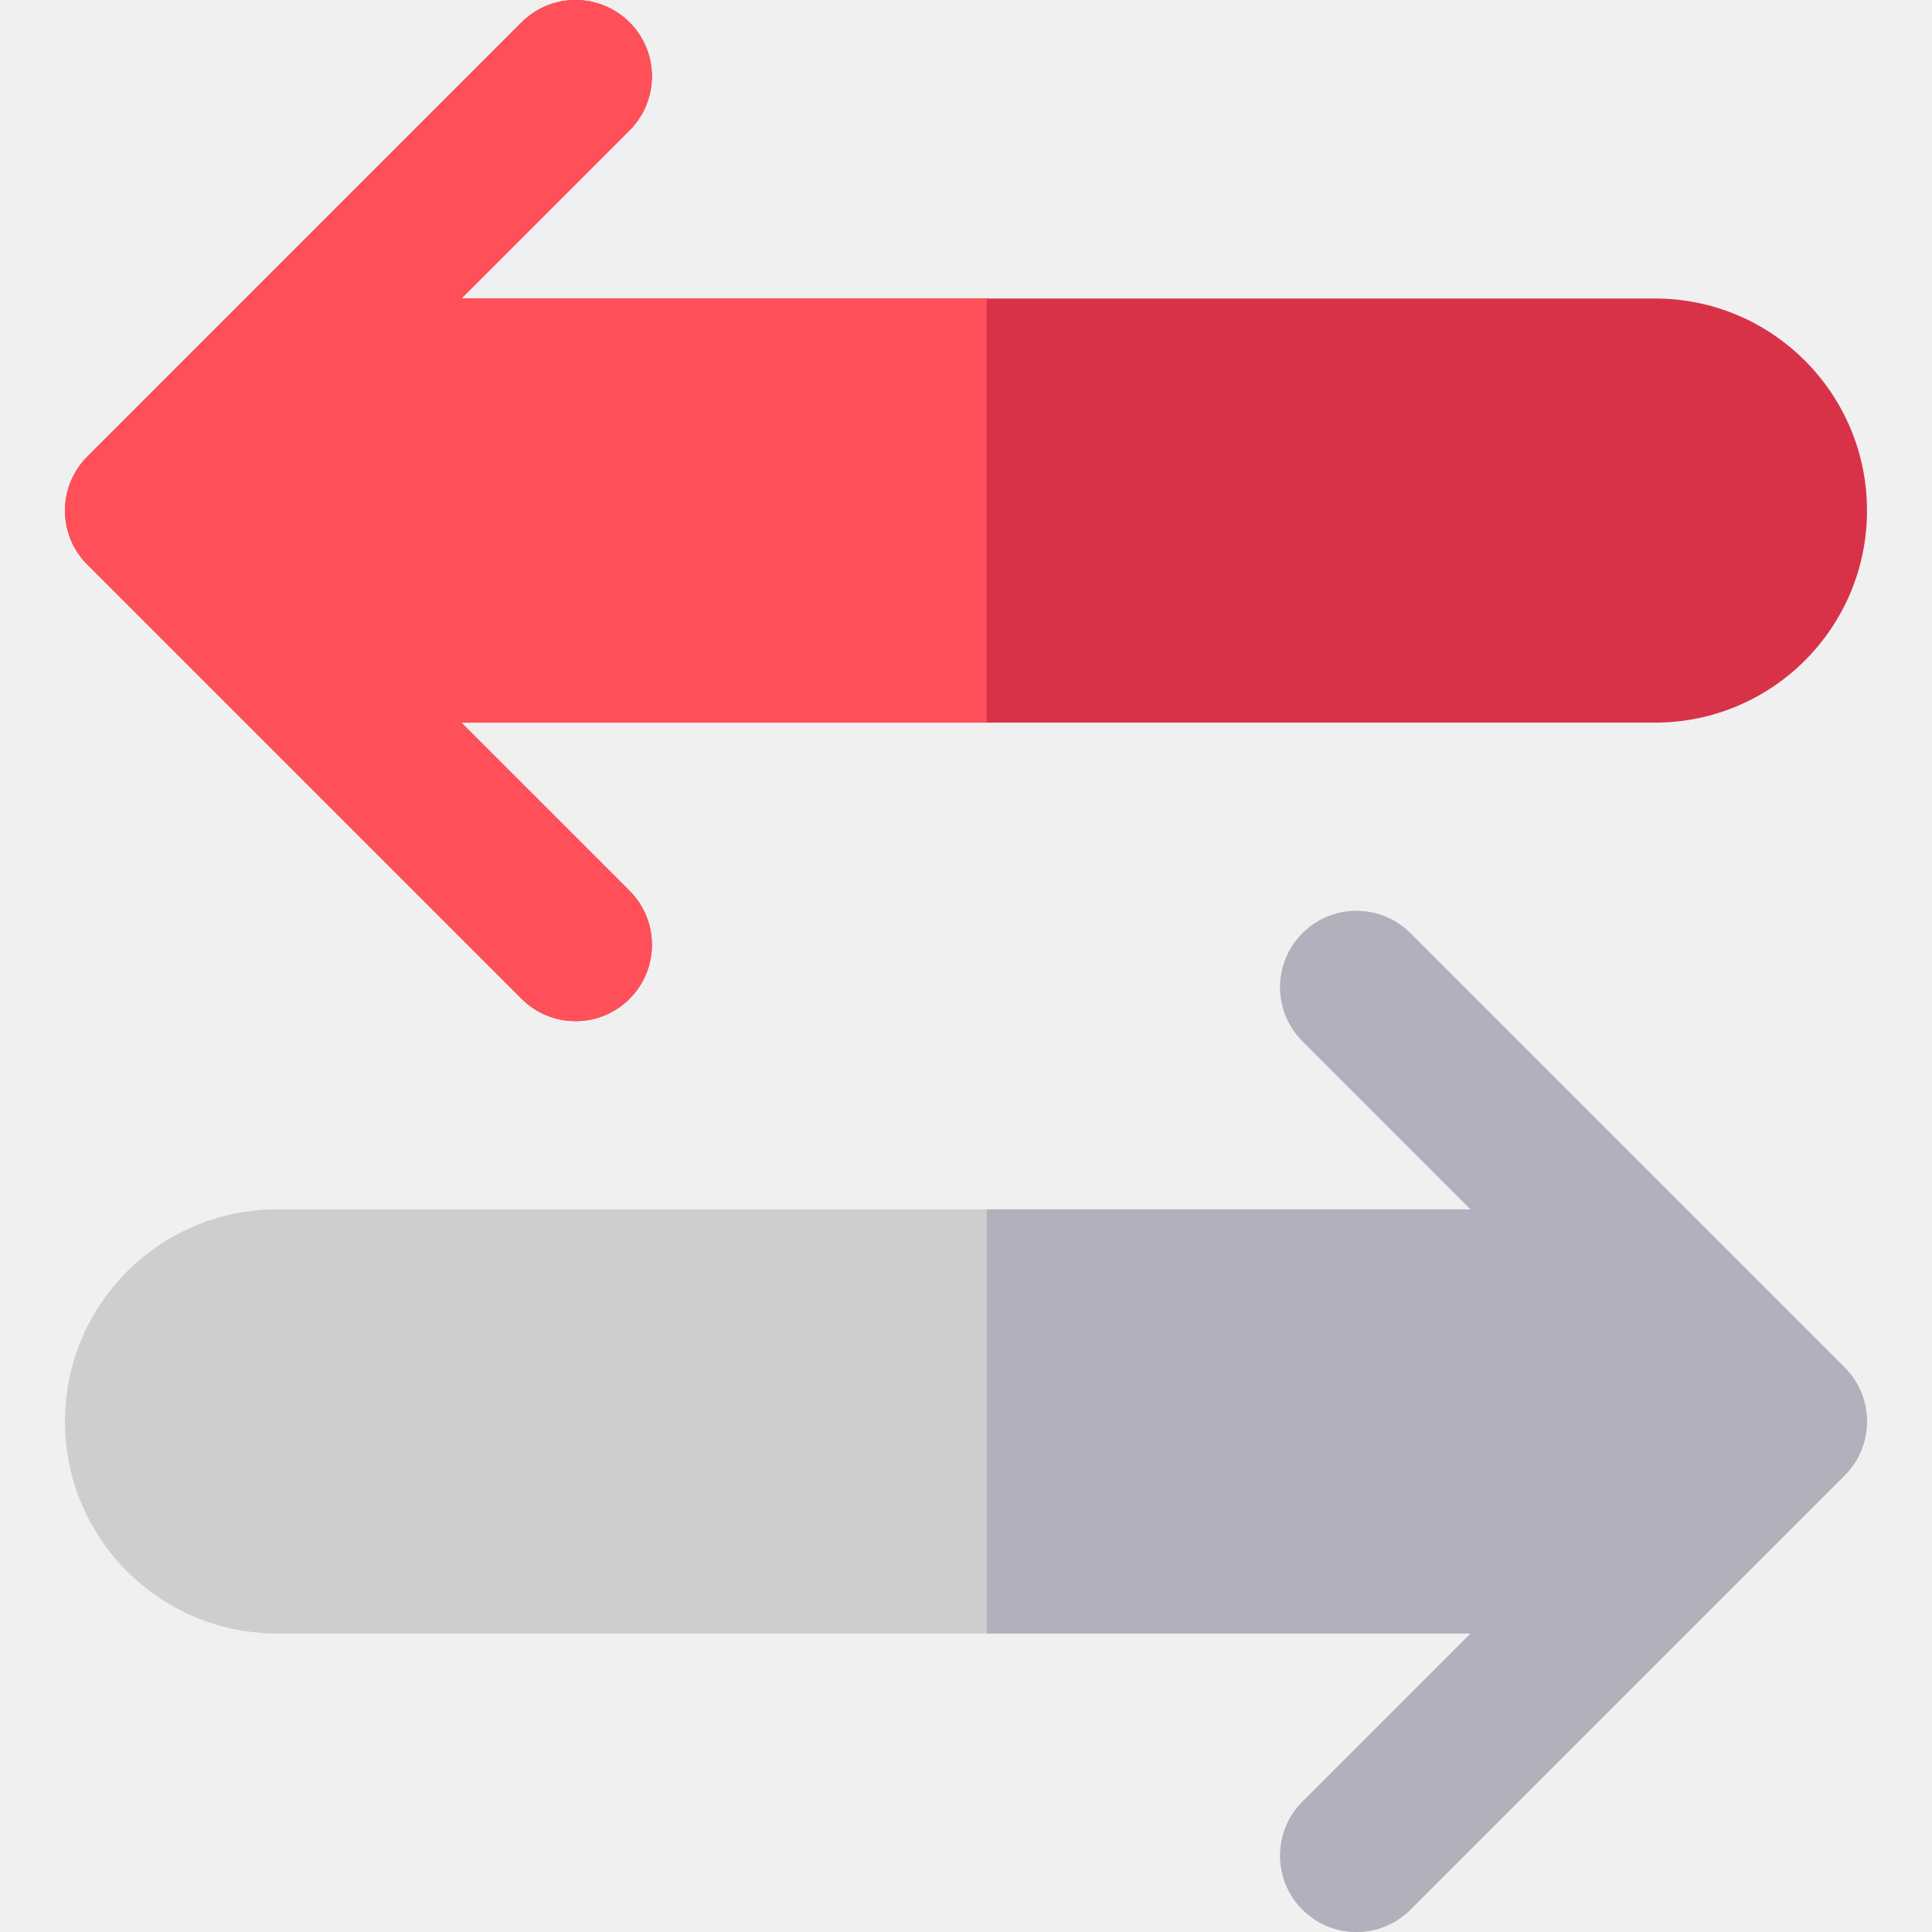
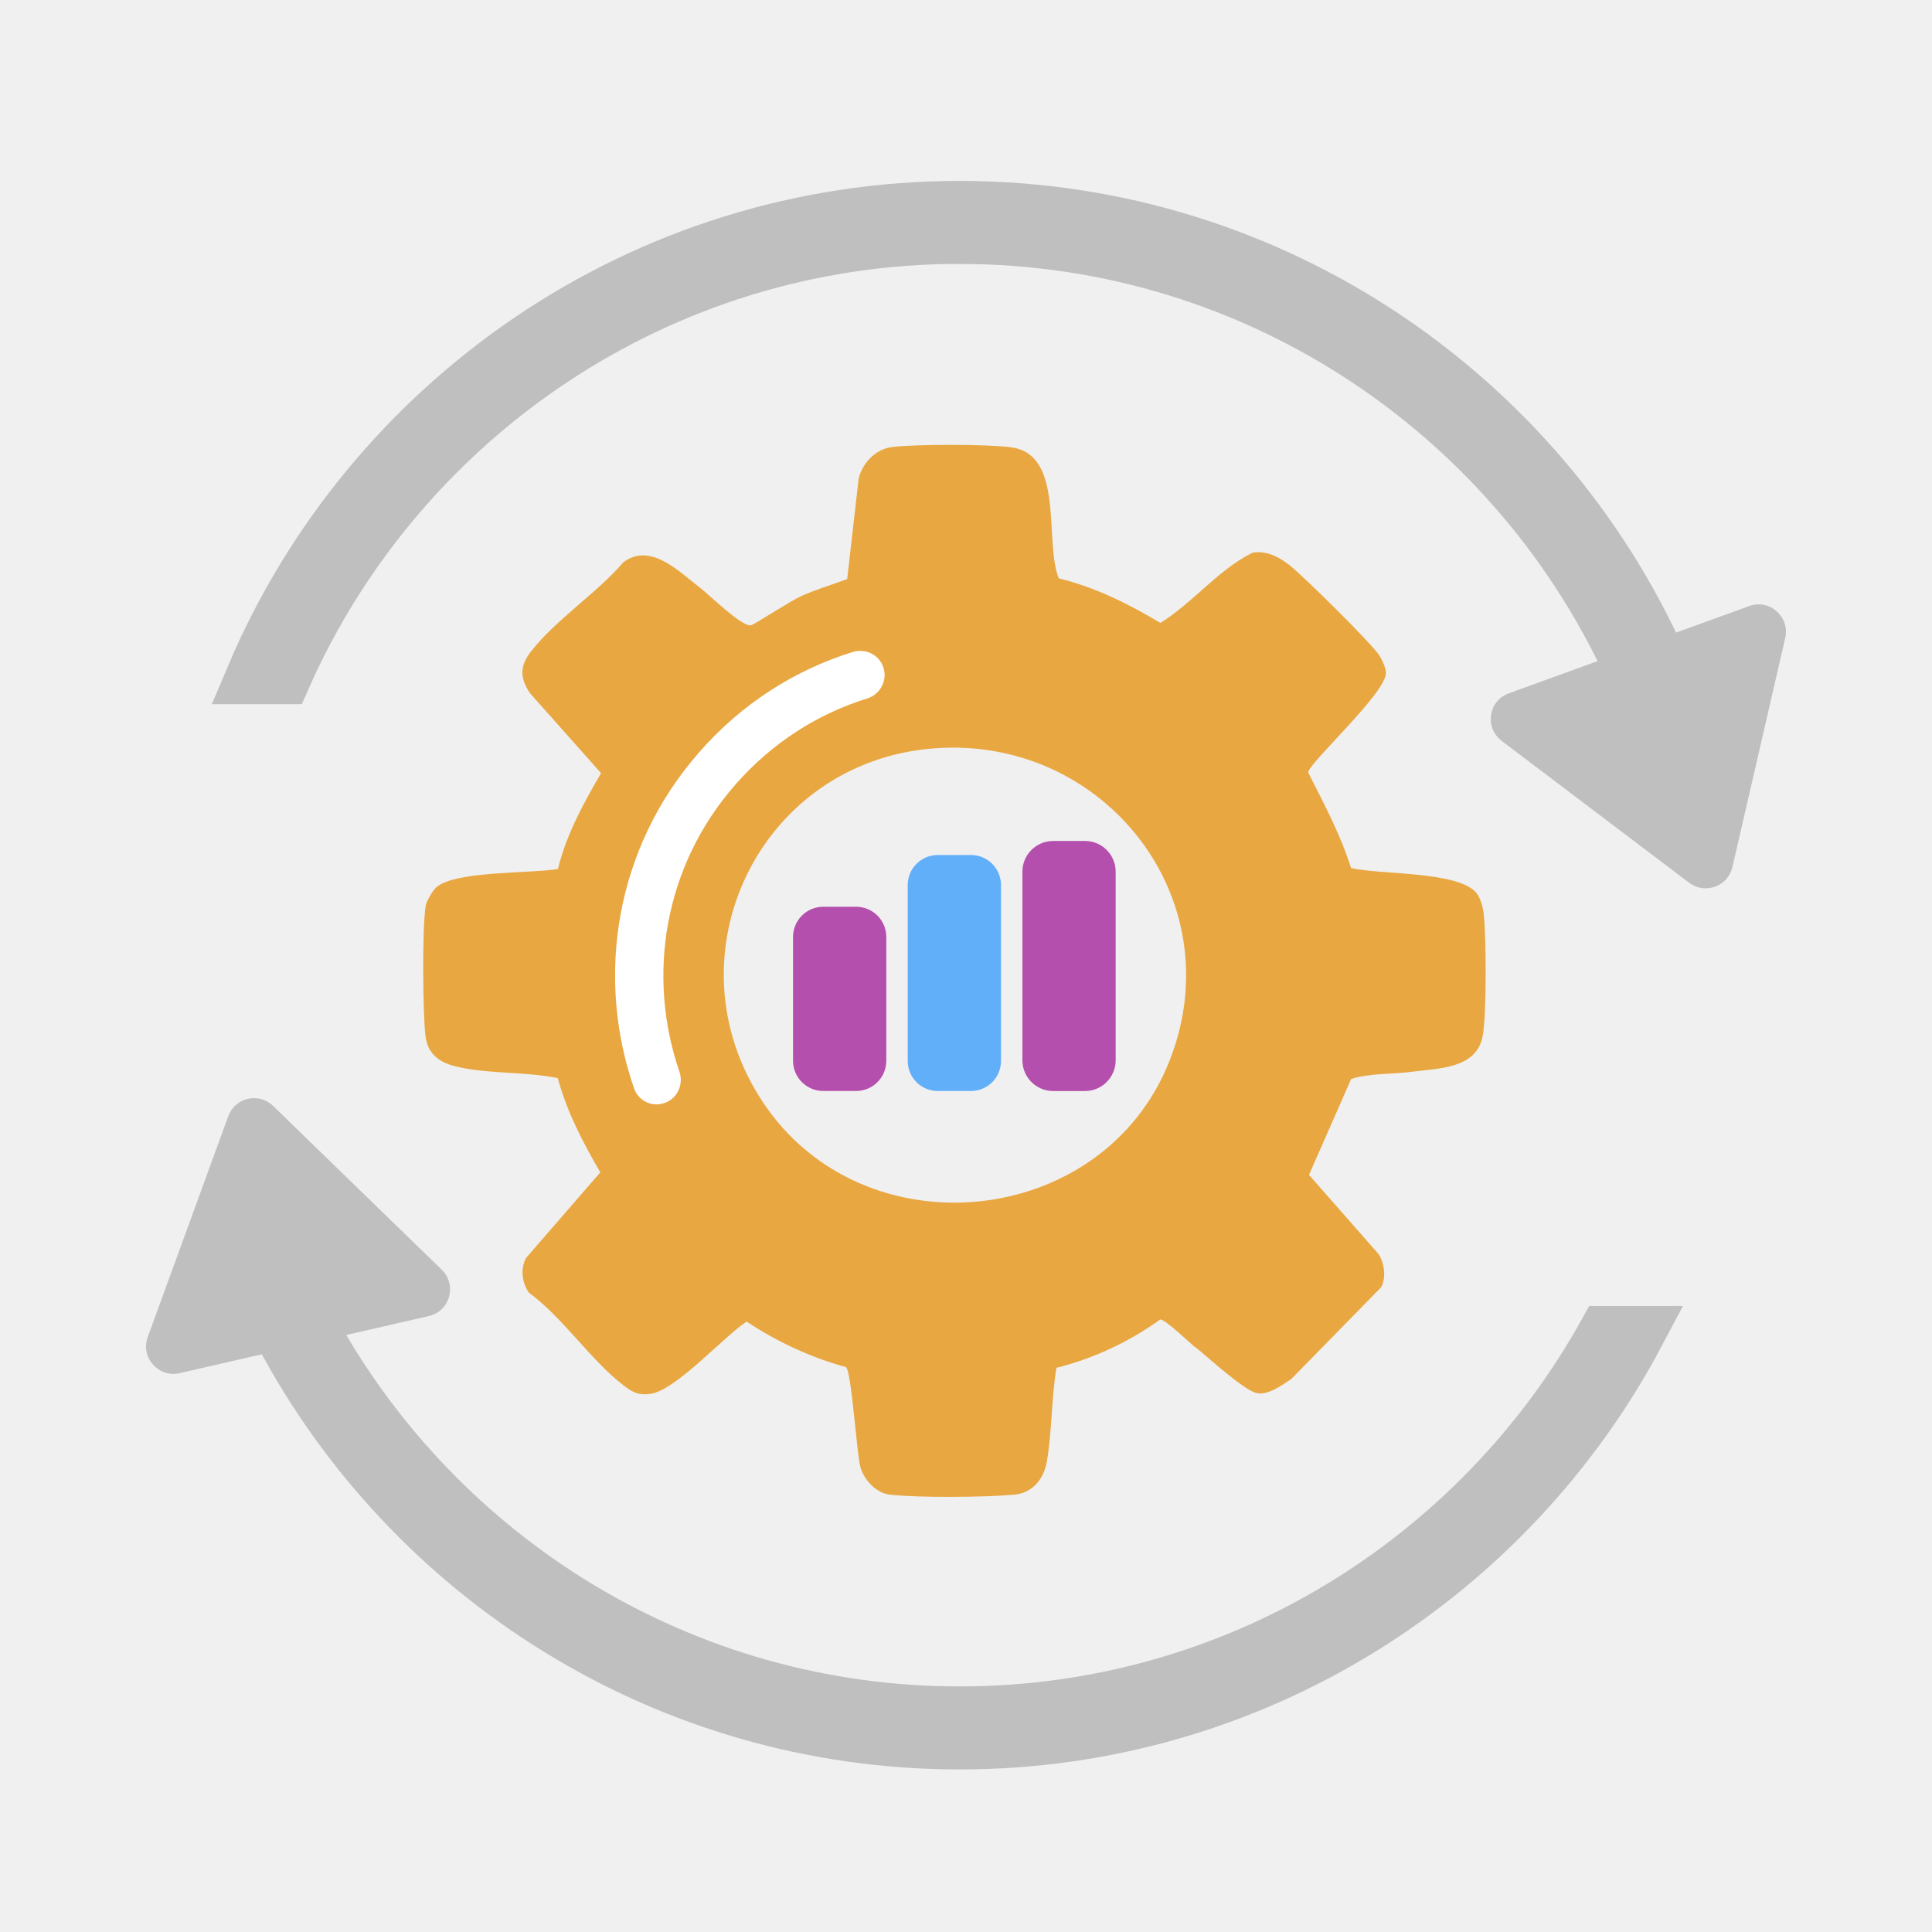
- <svg xmlns="http://www.w3.org/2000/svg" version="1.1" id="Layer_1" x="0px" y="0px" viewBox="0 0 512.006 512.006" style="enable-background:new 0 0 512.006 512.006;" xml:space="preserve">
-   <path style="fill:#D83249;" d="M23.151,149.616l115.072,115.072c7.901,7.901,20.713,7.901,28.614,0s7.901-20.713,0-28.614  l-44.568-44.568h316.313v-0.001c31.036,0,56.198-25.16,56.198-56.198c0-31.036-25.16-56.198-56.198-56.198H122.269l44.568-44.568  c3.951-3.951,5.927-9.129,5.927-14.308s-1.976-10.357-5.927-14.308c-7.901-7.901-20.713-7.901-28.614,0L23.151,121.002  C15.25,128.903,15.25,141.715,23.151,149.616z" />
-   <path style="fill:#FF4F59;" d="M23.151,149.616l115.072,115.072c7.901,7.901,20.713,7.901,28.614,0s7.901-20.713,0-28.614  l-44.568-44.568h139.247V79.111H122.269l44.568-44.568c3.951-3.951,5.927-9.129,5.927-14.308s-1.976-10.357-5.927-14.308  c-7.901-7.901-20.713-7.901-28.614,0L23.151,121.002C15.25,128.903,15.25,141.715,23.151,149.616z" />
-   <path style="fill:#CFCDCF;" d="M488.855,362.39L373.783,247.318c-7.901-7.901-20.713-7.901-28.614,0  c-7.901,7.901-7.901,20.713,0,28.614l44.567,44.568H73.423v0.001c-31.036,0-56.198,25.16-56.198,56.198  c0,31.036,25.16,56.198,56.198,56.198h316.314l-44.568,44.568c-3.951,3.951-5.927,9.129-5.927,14.308  c0,5.179,1.976,10.357,5.927,14.308c7.901,7.901,20.713,7.901,28.614,0l115.072-115.072  C496.757,383.103,496.757,370.291,488.855,362.39z" />
-   <path style="fill:#B1B0BC;" d="M488.855,362.39L373.783,247.318c-7.901-7.901-20.713-7.901-28.614,0  c-7.901,7.901-7.901,20.713,0,28.614l44.567,44.568H261.518v112.395h128.218l-44.568,44.568c-3.951,3.951-5.927,9.129-5.927,14.308  c0,5.179,1.976,10.357,5.927,14.308c7.901,7.901,20.713,7.901,28.614,0l115.072-115.072  C496.757,383.103,496.757,370.291,488.855,362.39z" />
+ <svg xmlns="http://www.w3.org/2000/svg" width="360" height="360" viewBox="0 0 360 360" fill="none">
+   <path d="M222.7 251.04C221.61 250.16 217.11 245.81 216.19 245.87C210.38 250.04 203.81 253.13 196.86 254.87C195.9 260.53 196.04 266.85 195.04 272.46C194.46 275.69 192.32 278.2 188.99 278.51C183.61 279.01 171.01 279.11 165.76 278.5C163.26 278.21 160.92 275.67 160.32 273.35C159.6 270.59 158.67 255.52 157.63 254.74C150.99 252.91 144.85 250.05 139.12 246.26C134.81 249.09 125.97 259.02 121.27 259.71C118.96 260.05 117.86 259.43 116.09 258.07C110.07 253.44 104.84 245.46 98.52 240.84C97.29 238.98 96.92 236.47 98.01 234.42L111.86 218.45C108.6 212.88 105.64 207.15 103.93 200.89C97.92 199.64 90.56 200.16 84.73 198.66C81.73 197.89 79.68 196.31 79.28 193.01C78.77 188.77 78.65 172.81 79.32 168.82C79.48 167.84 80.61 165.93 81.35 165.3C84.91 162.25 98.92 162.78 103.96 161.93C105.51 155.57 108.71 149.68 112 144.07L98.75 129.16C96.82 126.27 96.85 124.07 98.96 121.37C103.57 115.46 111.19 110.55 116.15 104.77C121.19 100.98 126.53 106.52 130.47 109.54C132.17 110.84 138.25 116.86 139.94 116.51C140.51 116.4 147.36 111.94 149.21 111.11C152.02 109.84 154.98 108.98 157.86 107.9L160 89.16C160.73 86.23 163.17 83.66 166.28 83.29C170.72 82.76 184.05 82.75 188.43 83.35C198.46 84.71 194.51 100.9 197.29 107.77C204.1 109.43 210.25 112.51 216.22 116.07C222.3 112.3 227 106.16 233.38 102.99C235.9 102.54 238.24 103.73 240.17 105.22C242.71 107.18 255.52 119.82 257.03 122.15C257.54 122.94 258.25 124.49 258.25 125.4C258.25 129.2 243.63 142.38 243.77 143.96C246.71 149.77 249.77 155.49 251.74 161.73C256.93 163.03 272.04 162.26 275.2 166.51C275.9 167.45 276.34 169.11 276.47 170.28C276.94 174.45 277.04 189.45 276.24 193.25C274.99 199.19 267.92 199.07 263.04 199.71C259.3 200.21 255.39 199.93 251.77 201.05L243.91 218.92L256.9 233.71C257.94 235.38 258.36 238.1 257.33 239.89L240.61 256.96C238.92 258.1 236.17 260.08 234.11 259.57C231.68 258.97 225.14 252.95 222.72 251L222.7 251.04ZM173.98 139.45C141.51 141.97 124.1 178.08 142.11 205.31C160.79 233.56 205.62 229.12 217.97 197.55C229.77 167.38 205.65 136.98 173.99 139.45H173.98Z" fill="#E9A741" />
+   <path d="M139.29 148.17C145.78 140.75 153.9 135.65 162.6 132.98C166.54 131.7 168.75 127.41 167.47 123.47C166.19 119.53 162.02 117.44 158.08 118.6C146.83 122.08 136.28 128.69 127.93 138.31C111.7 156.86 107.75 181.91 115.29 203.71C116.57 207.54 120.62 209.62 124.45 208.46C128.62 207.3 130.83 202.78 129.44 198.72C123.64 181.91 126.66 162.54 139.3 148.16L139.29 148.17Z" fill="white" stroke="#E9A741" stroke-width="6" stroke-miterlimit="10" />
+   <path d="M325.99 112.91L281.15 129.19C277.34 130.57 276.58 135.58 279.82 138.06L314.76 164.5C317.72 166.72 321.96 165.18 322.81 161.58L332.65 118.88C333.56 114.95 329.75 111.55 325.94 112.93L325.99 112.91Z" fill="#C0BFC0" />
+   <path d="M33.4 255.88L79.9 245.23C83.85 244.32 85.22 239.45 82.31 236.59L50.88 206.06C48.21 203.49 43.82 204.5 42.54 207.97L27.53 249.14C26.14 252.92 29.51 256.77 33.46 255.87H33.41L33.4 255.88Z" fill="#C0BFC0" />
+   <path d="M178.8 44.18C234.9 44.18 283.25 77.95 304.62 126.22H310.59C288.88 74.85 237.98 38.71 178.8 38.71C119.62 38.71 68.72 74.84 47.01 126.21H52.98C74.35 77.94 122.71 44.17 178.8 44.17V44.18Z" fill="#C0BFC0" stroke="#C0BFC0" stroke-width="10" stroke-miterlimit="10" />
+   <path d="M178.8 319.24C127.13 319.24 82.03 290.59 58.53 248.35H52.31C76.31 293.72 124 324.71 178.8 324.71C233.6 324.71 281.29 293.72 305.29 248.35H299.07C275.57 290.59 230.47 319.24 178.8 319.24Z" fill="#C0BFC0" stroke="#C0BFC0" stroke-width="10" stroke-miterlimit="10" />
+   <path d="M180.93 159.32H174.73C171.643 159.32 169.14 161.823 169.14 164.91V197.7C169.14 200.787 171.643 203.29 174.73 203.29H180.93C184.017 203.29 186.52 200.787 186.52 197.7V164.91C186.52 161.823 184.017 159.32 180.93 159.32Z" fill="#62AFF9" />
+   <path d="M159.52 168.96H153.4C150.291 168.96 147.77 171.481 147.77 174.59V197.66C147.77 200.769 150.291 203.29 153.4 203.29H159.52C162.629 203.29 165.15 200.769 165.15 197.66V174.59C165.15 171.481 162.629 168.96 159.52 168.96Z" fill="#B54FAD" />
+   <path d="M202.16 156.7H196.24C193.075 156.7 190.51 159.265 190.51 162.43V197.57C190.51 200.735 193.075 203.3 196.24 203.3H202.16C205.324 203.3 207.89 200.735 207.89 197.57V162.43C207.89 159.265 205.324 156.7 202.16 156.7Z" fill="#B54FAD" />
</svg>
